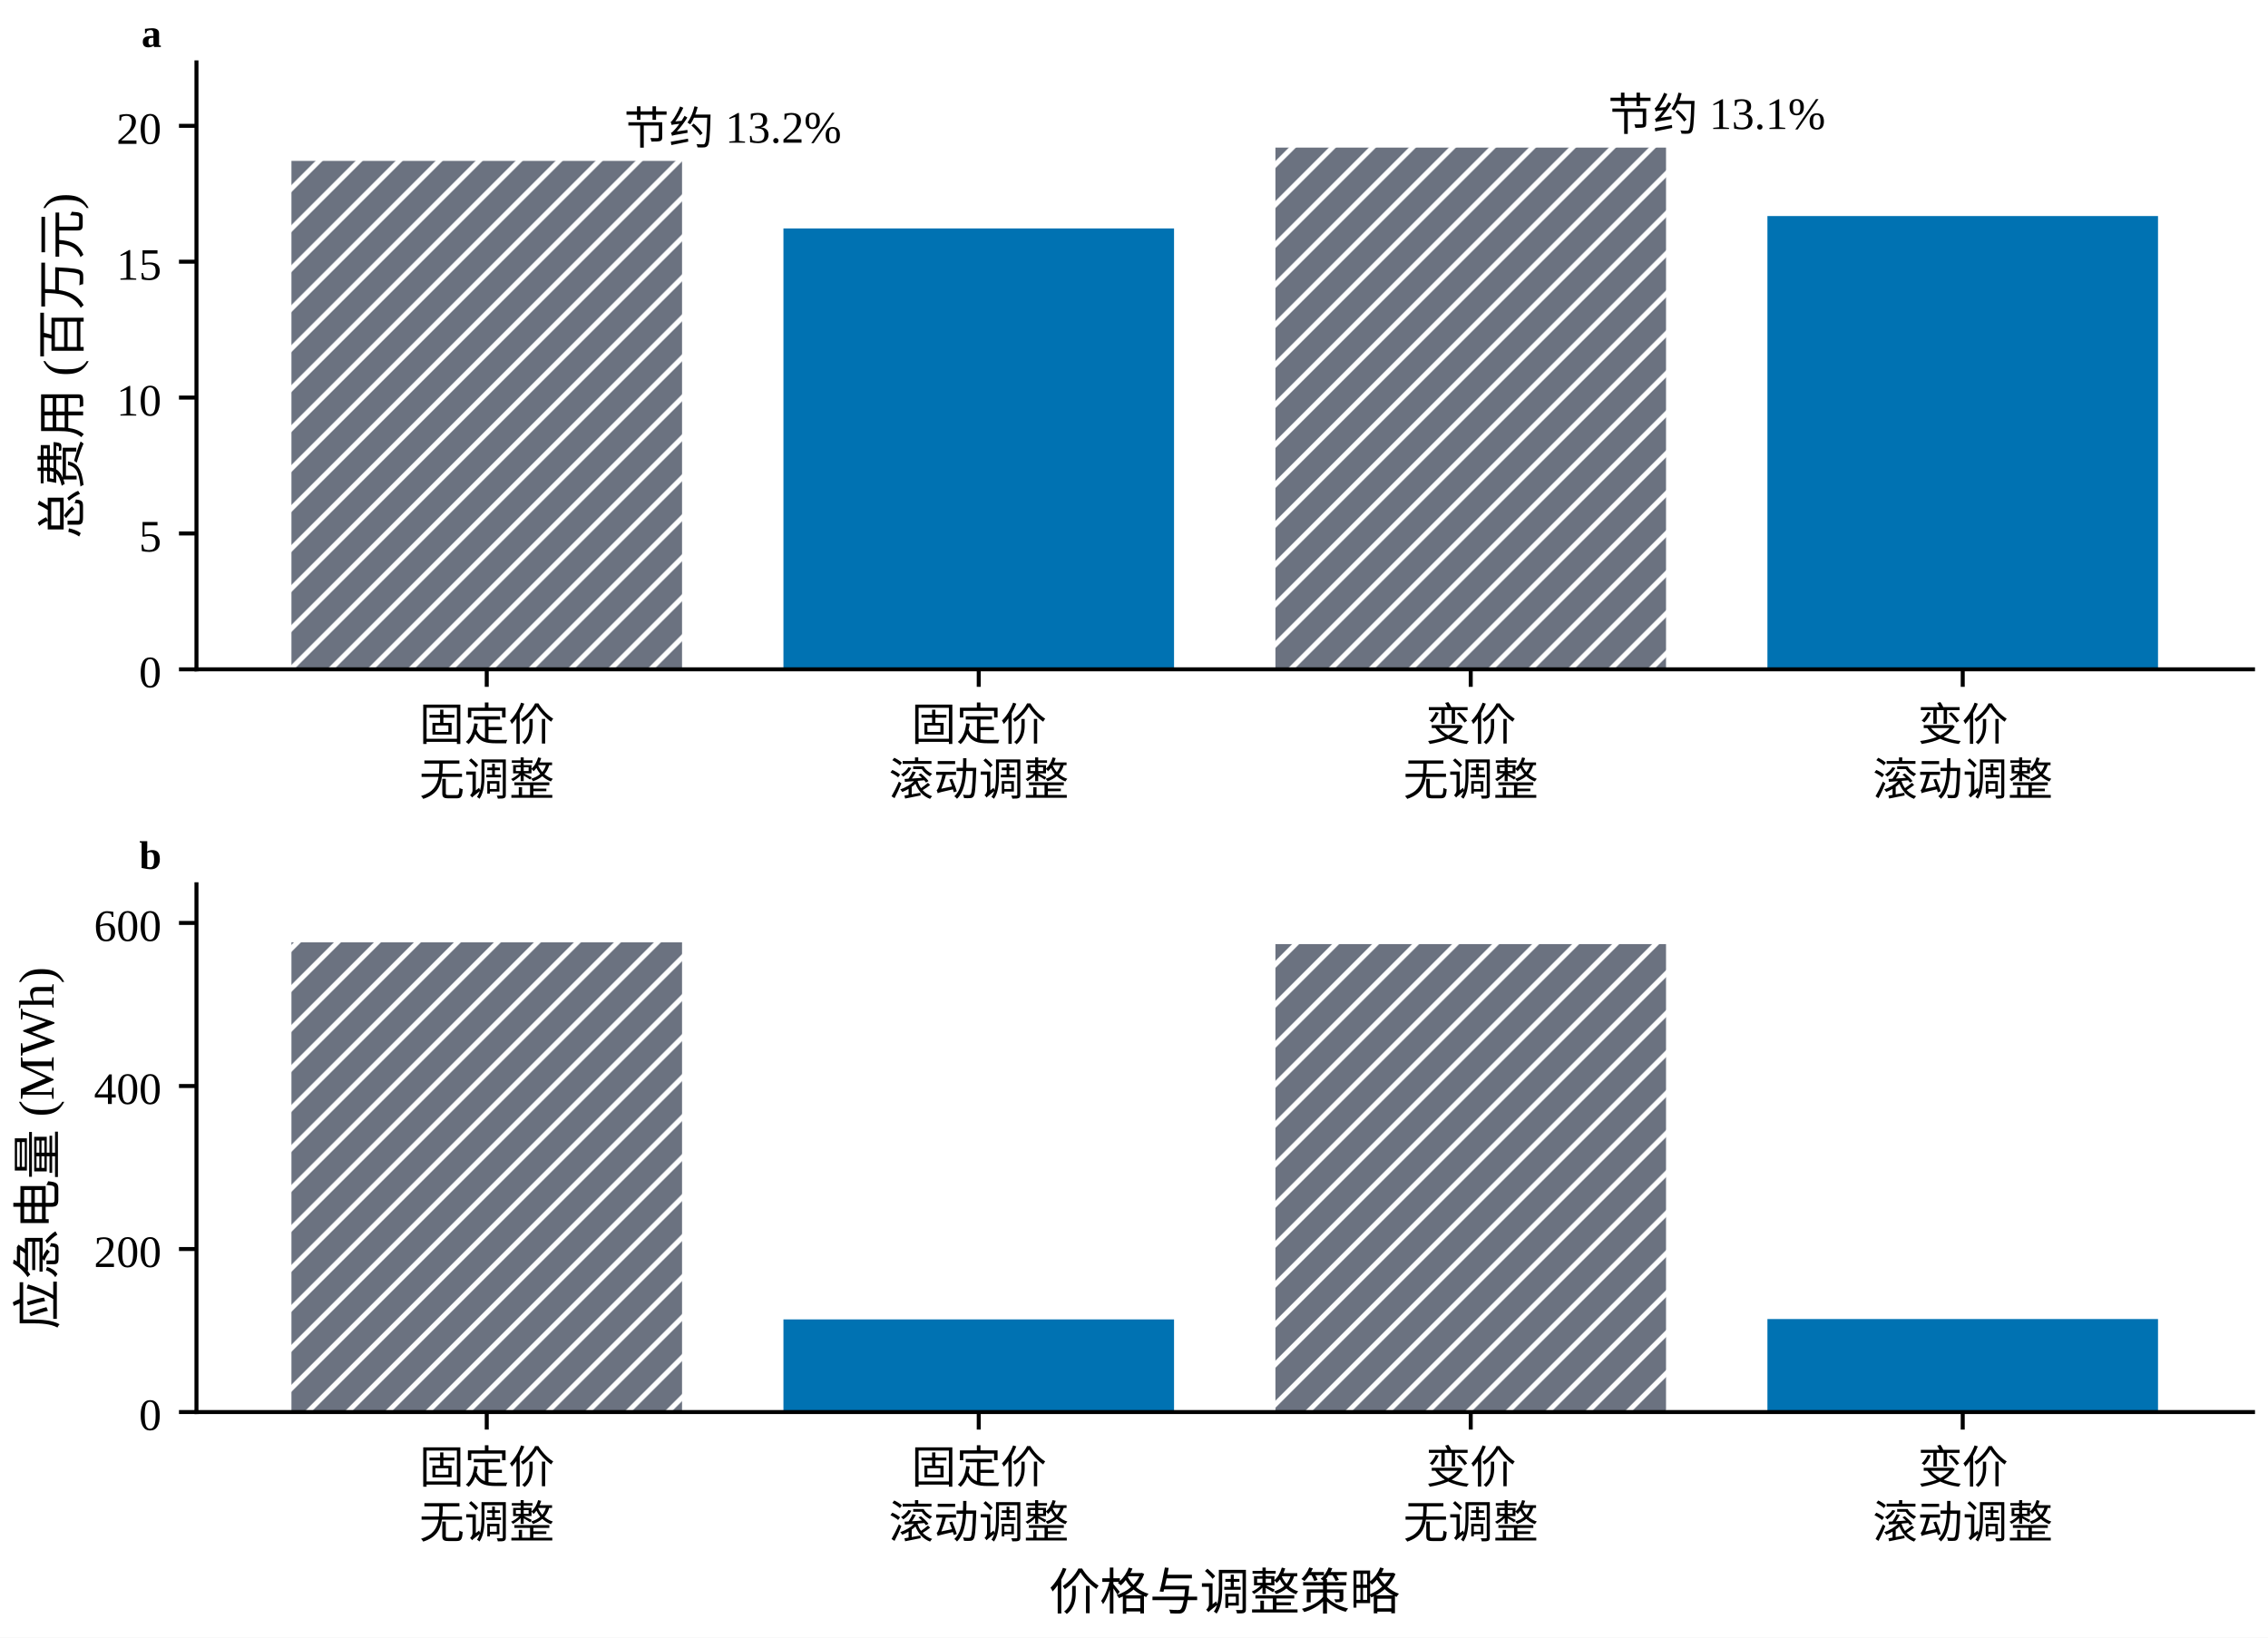
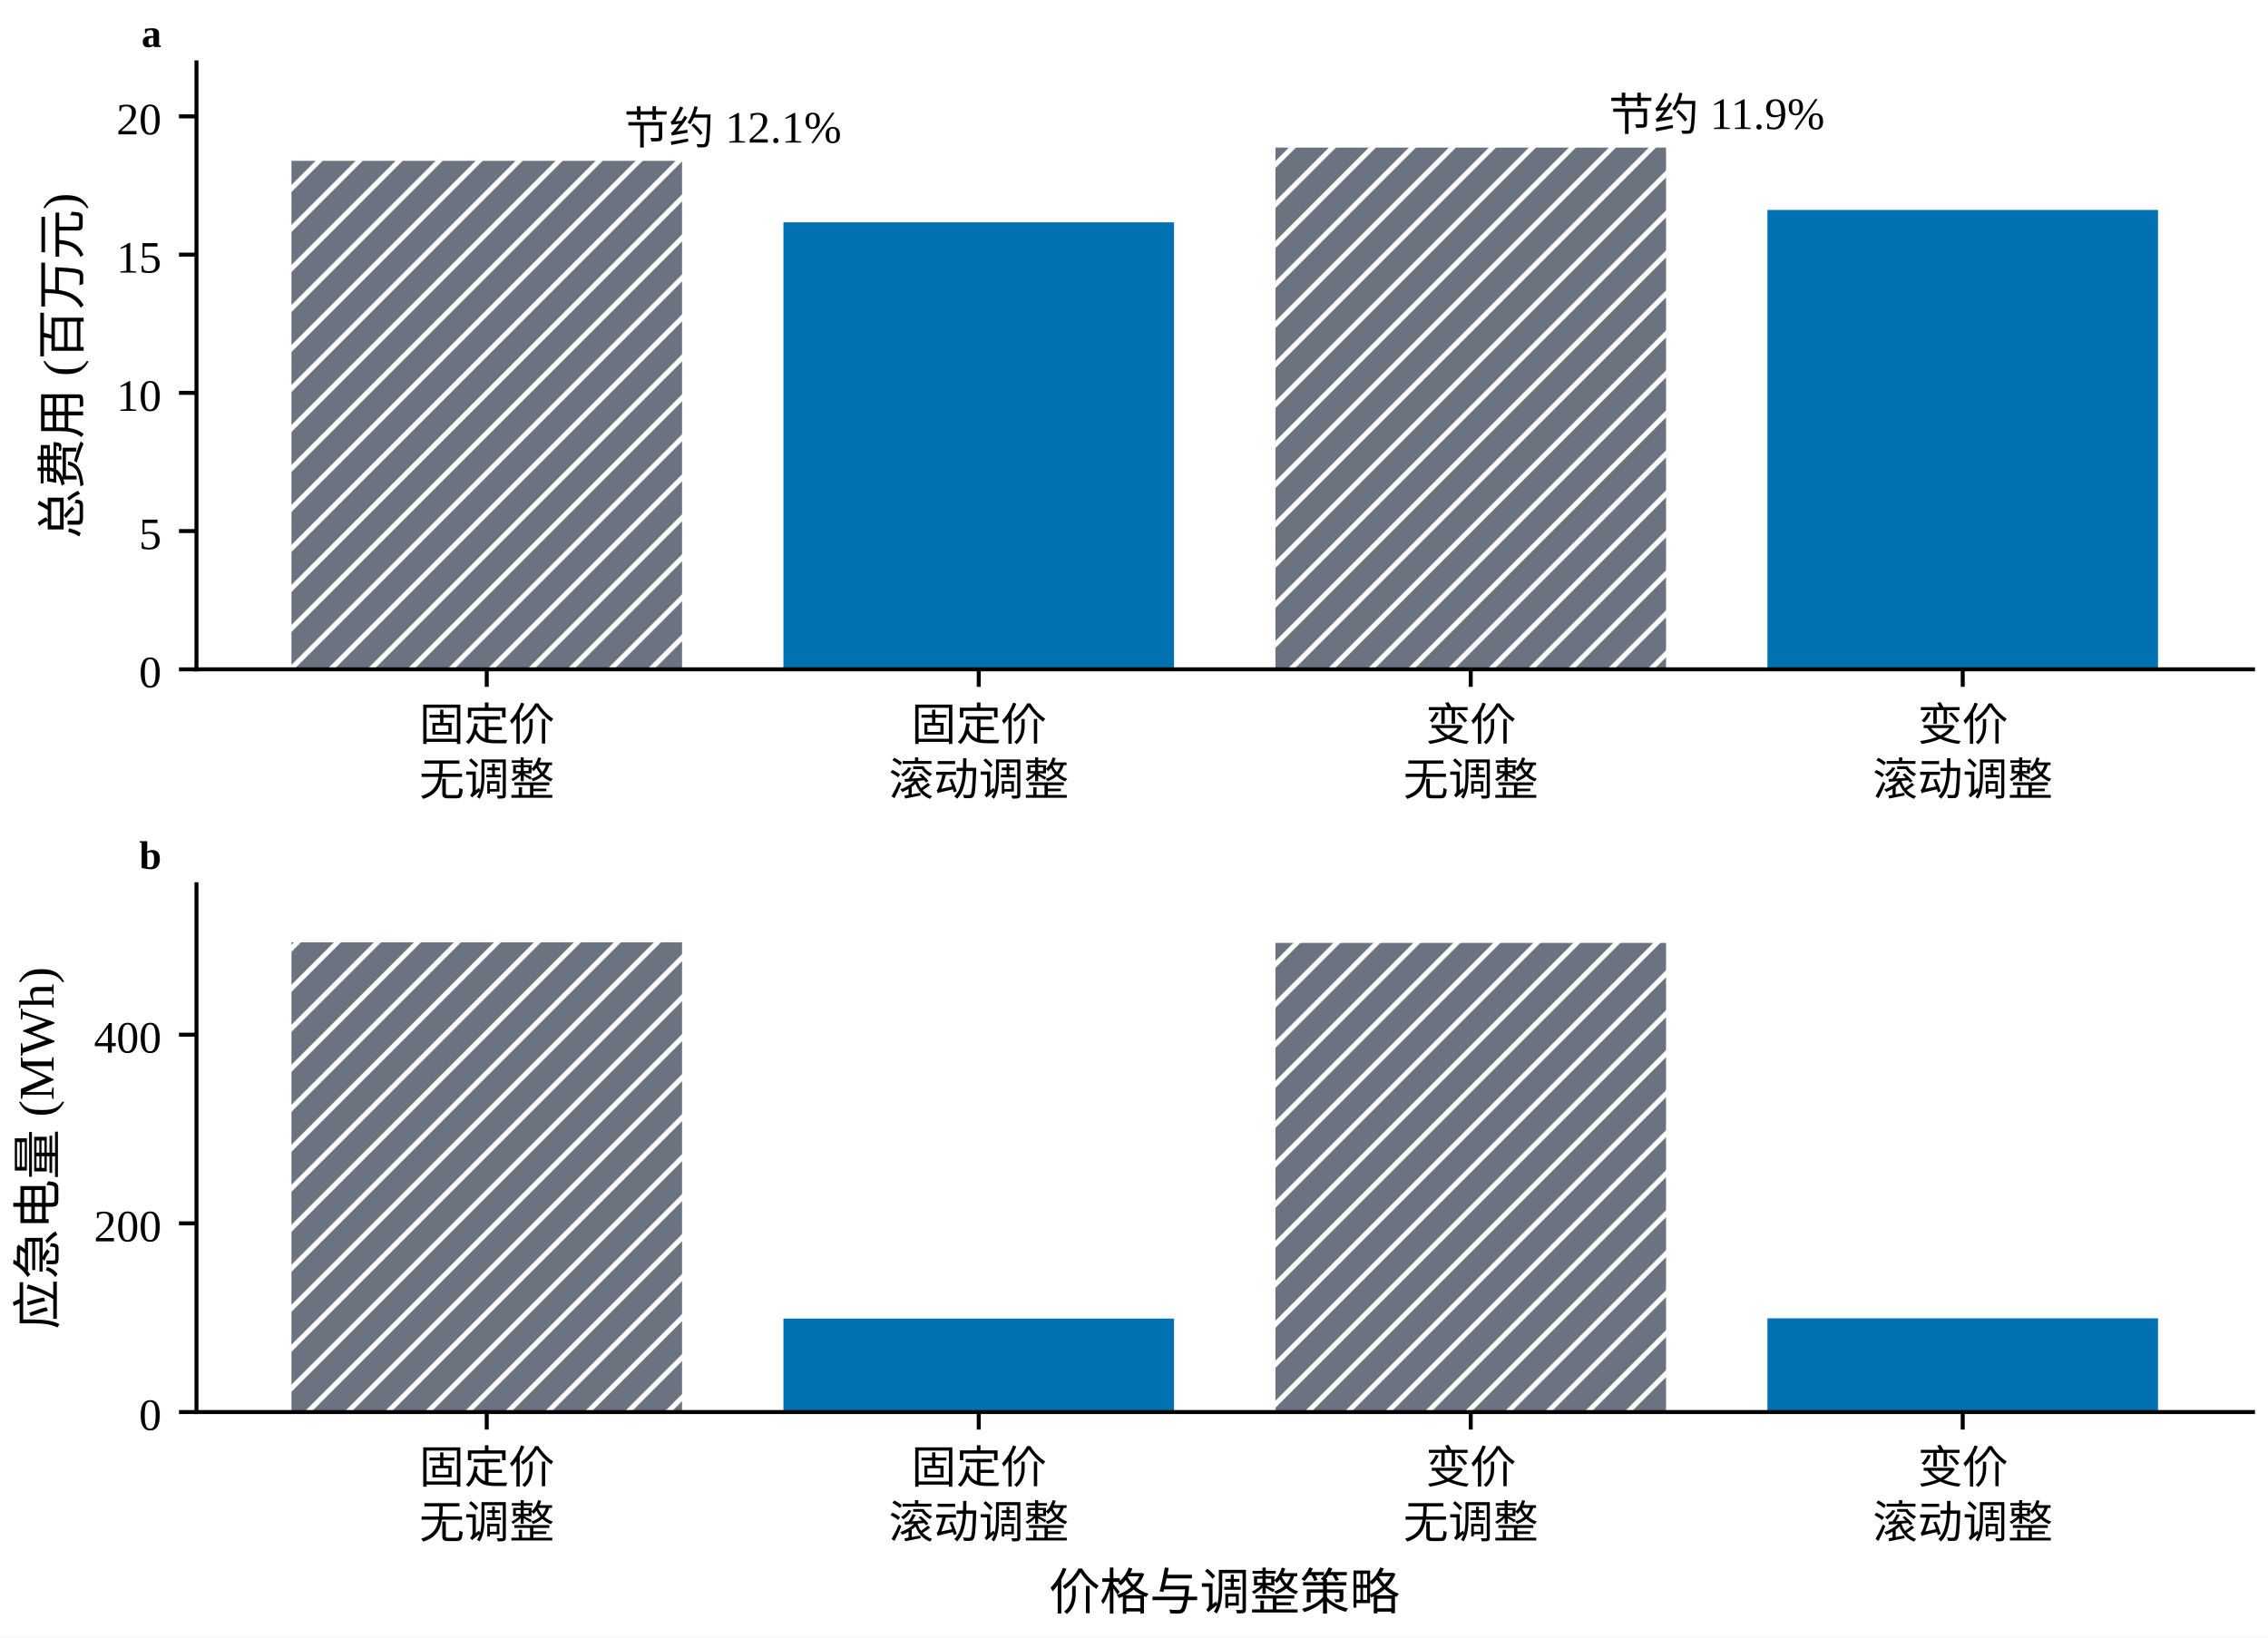
<svg xmlns="http://www.w3.org/2000/svg" xmlns:xlink="http://www.w3.org/1999/xlink" width="453.6pt" height="327.6pt" viewBox="0 0 453.6 327.6" version="1.1">
  <defs>
    <style type="text/css">*{stroke-linejoin: round; stroke-linecap: butt}</style>
  </defs>
  <g id="figure_1">
    <g id="patch_1">
      <path d="M 0 327.6  L 453.6 327.6  L 453.6 0  L 0 0  z " style="fill: #ffffff" />
    </g>
    <g id="axes_1">
      <g id="patch_2">
        <path d="M 39.294 133.898  L 450.6 133.898  L 450.6 12.48  L 39.294 12.48  z " style="fill: #ffffff" />
      </g>
      <g id="patch_3">
-         <path d="M 57.99 133.898  L 136.709 133.898  L 136.709 31.893  L 57.99 31.893  z " clip-path="url(#p690692a983)" style="fill: url(#hf23337e034); stroke: #ffffff; stroke-width: 0.6; stroke-linejoin: miter" />
+         <path d="M 57.99 133.898  L 136.709 133.898  L 136.709 31.871  L 57.99 31.871  z " clip-path="url(#pea4f61c5d0)" style="fill: url(#hc4ce5d7f12); stroke: #ffffff; stroke-width: 0.6; stroke-linejoin: miter" />
      </g>
      <g id="patch_4">
-         <path d="M 156.388 133.898  L 235.107 133.898  L 235.107 45.399  L 156.388 45.399  z " clip-path="url(#p690692a983)" style="fill: #0072b2; stroke: #ffffff; stroke-width: 0.6; stroke-linejoin: miter" />
+         <path d="M 156.388 133.898  L 235.107 133.898  L 235.107 44.172  L 156.388 44.172  z " clip-path="url(#pea4f61c5d0)" style="fill: #0072b2; stroke: #ffffff; stroke-width: 0.6; stroke-linejoin: miter" />
      </g>
      <g id="patch_5">
-         <path d="M 254.787 133.898  L 333.506 133.898  L 333.506 29.228  L 254.787 29.228  z " clip-path="url(#p690692a983)" style="fill: url(#hf23337e034); stroke: #ffffff; stroke-width: 0.6; stroke-linejoin: miter" />
+         <path d="M 254.787 133.898  L 333.506 133.898  L 333.506 29.228  L 254.787 29.228  z " clip-path="url(#pea4f61c5d0)" style="fill: url(#hc4ce5d7f12); stroke: #ffffff; stroke-width: 0.6; stroke-linejoin: miter" />
      </g>
      <g id="patch_6">
-         <path d="M 353.185 133.898  L 431.904 133.898  L 431.904 42.923  L 353.185 42.923  z " clip-path="url(#p690692a983)" style="fill: #0072b2; stroke: #ffffff; stroke-width: 0.6; stroke-linejoin: miter" />
+         <path d="M 353.185 133.898  L 431.904 133.898  L 431.904 41.694  L 353.185 41.694  z " clip-path="url(#pea4f61c5d0)" style="fill: #0072b2; stroke: #ffffff; stroke-width: 0.6; stroke-linejoin: miter" />
      </g>
      <g id="matplotlib.axis_1">
        <g id="xtick_1">
          <g id="line2d_1">
            <defs>
-               <path id="ma1a6784e92" d="M 0 0  L 0 3.5  " style="stroke: #000000; stroke-width: 0.8" />
+               <path id="m9870c9f4fb" d="M 0 0  L 0 3.5  " style="stroke: #000000; stroke-width: 0.8" />
            </defs>
            <g>
-               <use xlink:href="#ma1a6784e92" x="97.349" y="133.898" style="stroke: #000000; stroke-width: 0.8" />
+               <use xlink:href="#m9870c9f4fb" x="97.349" y="133.898" style="stroke: #000000; stroke-width: 0.8" />
            </g>
          </g>
          <g id="text_1">
            <text style="font-size: 9px; font-family: 'Noto Serif SC', 'Times New Roman', 'Times', 'DejaVu Serif', serif" transform="translate(83.84911 148.0983)">固定价</text>
            <text style="font-size: 9px; font-family: 'Noto Serif SC', 'Times New Roman', 'Times', 'DejaVu Serif', serif" transform="translate(83.84911 159.0783)">无调整</text>
          </g>
        </g>
        <g id="xtick_2">
          <g id="line2d_2">
            <g>
-               <use xlink:href="#ma1a6784e92" x="195.748" y="133.898" style="stroke: #000000; stroke-width: 0.8" />
+               <use xlink:href="#m9870c9f4fb" x="195.748" y="133.898" style="stroke: #000000; stroke-width: 0.8" />
            </g>
          </g>
          <g id="text_2">
            <text style="font-size: 9px; font-family: 'Noto Serif SC', 'Times New Roman', 'Times', 'DejaVu Serif', serif" transform="translate(182.2476 148.0983)">固定价</text>
            <text style="font-size: 9px; font-family: 'Noto Serif SC', 'Times New Roman', 'Times', 'DejaVu Serif', serif" transform="translate(177.7476 159.0783)">滚动调整</text>
          </g>
        </g>
        <g id="xtick_3">
          <g id="line2d_3">
            <g>
-               <use xlink:href="#ma1a6784e92" x="294.146" y="133.898" style="stroke: #000000; stroke-width: 0.8" />
+               <use xlink:href="#m9870c9f4fb" x="294.146" y="133.898" style="stroke: #000000; stroke-width: 0.8" />
            </g>
          </g>
          <g id="text_3">
            <text style="font-size: 9px; font-family: 'Noto Serif SC', 'Times New Roman', 'Times', 'DejaVu Serif', serif" transform="translate(285.1461 148.0983)">变价</text>
            <text style="font-size: 9px; font-family: 'Noto Serif SC', 'Times New Roman', 'Times', 'DejaVu Serif', serif" transform="translate(280.6461 159.0783)">无调整</text>
          </g>
        </g>
        <g id="xtick_4">
          <g id="line2d_4">
            <g>
-               <use xlink:href="#ma1a6784e92" x="392.545" y="133.898" style="stroke: #000000; stroke-width: 0.8" />
+               <use xlink:href="#m9870c9f4fb" x="392.545" y="133.898" style="stroke: #000000; stroke-width: 0.8" />
            </g>
          </g>
          <g id="text_4">
            <text style="font-size: 9px; font-family: 'Noto Serif SC', 'Times New Roman', 'Times', 'DejaVu Serif', serif" transform="translate(383.5446 148.0983)">变价</text>
            <text style="font-size: 9px; font-family: 'Noto Serif SC', 'Times New Roman', 'Times', 'DejaVu Serif', serif" transform="translate(374.5446 159.0783)">滚动调整</text>
          </g>
        </g>
      </g>
      <g id="matplotlib.axis_2">
        <g id="ytick_1">
          <g id="line2d_5">
            <defs>
-               <path id="m9433eb48ee" d="M 0 0  L -3.5 0  " style="stroke: #000000; stroke-width: 0.8" />
+               <path id="m24b60ed4b4" d="M 0 0  L -3.5 0  " style="stroke: #000000; stroke-width: 0.8" />
            </defs>
            <g>
-               <use xlink:href="#m9433eb48ee" x="39.294" y="133.898" style="stroke: #000000; stroke-width: 0.8" />
+               <use xlink:href="#m24b60ed4b4" x="39.294" y="133.898" style="stroke: #000000; stroke-width: 0.8" />
            </g>
          </g>
          <g id="text_5">
            <text style="font-size: 9px; font-family: 'Noto Serif SC', 'Times New Roman', 'Times', 'DejaVu Serif', serif; text-anchor: end" x="32.294" y="137.498" transform="rotate(-0 32.29399 137.4983)">0</text>
          </g>
        </g>
        <g id="ytick_2">
          <g id="line2d_6">
            <g>
-               <use xlink:href="#m9433eb48ee" x="39.294" y="106.717" style="stroke: #000000; stroke-width: 0.8" />
+               <use xlink:href="#m24b60ed4b4" x="39.294" y="106.243" style="stroke: #000000; stroke-width: 0.8" />
            </g>
          </g>
          <g id="text_6">
-             <text style="font-size: 9px; font-family: 'Noto Serif SC', 'Times New Roman', 'Times', 'DejaVu Serif', serif; text-anchor: end" x="32.294" y="110.317" transform="rotate(-0 32.29399 110.3175)">5</text>
+             <text style="font-size: 9px; font-family: 'Noto Serif SC', 'Times New Roman', 'Times', 'DejaVu Serif', serif; text-anchor: end" x="32.294" y="109.843" transform="rotate(-0 32.29399 109.8433)">5</text>
          </g>
        </g>
        <g id="ytick_3">
          <g id="line2d_7">
            <g>
-               <use xlink:href="#m9433eb48ee" x="39.294" y="79.537" style="stroke: #000000; stroke-width: 0.8" />
+               <use xlink:href="#m24b60ed4b4" x="39.294" y="78.588" style="stroke: #000000; stroke-width: 0.8" />
            </g>
          </g>
          <g id="text_7">
-             <text style="font-size: 9px; font-family: 'Noto Serif SC', 'Times New Roman', 'Times', 'DejaVu Serif', serif; text-anchor: end" x="32.294" y="83.137" transform="rotate(-0 32.29399 83.13661)">10</text>
+             <text style="font-size: 9px; font-family: 'Noto Serif SC', 'Times New Roman', 'Times', 'DejaVu Serif', serif; text-anchor: end" x="32.294" y="82.188" transform="rotate(-0 32.29399 82.1883)">10</text>
          </g>
        </g>
        <g id="ytick_4">
          <g id="line2d_8">
            <g>
-               <use xlink:href="#m9433eb48ee" x="39.294" y="52.356" style="stroke: #000000; stroke-width: 0.8" />
+               <use xlink:href="#m24b60ed4b4" x="39.294" y="50.933" style="stroke: #000000; stroke-width: 0.8" />
            </g>
          </g>
          <g id="text_8">
-             <text style="font-size: 9px; font-family: 'Noto Serif SC', 'Times New Roman', 'Times', 'DejaVu Serif', serif; text-anchor: end" x="32.294" y="55.956" transform="rotate(-0 32.29399 55.95575)">15</text>
+             <text style="font-size: 9px; font-family: 'Noto Serif SC', 'Times New Roman', 'Times', 'DejaVu Serif', serif; text-anchor: end" x="32.294" y="54.533" transform="rotate(-0 32.29399 54.53328)">15</text>
          </g>
        </g>
        <g id="ytick_5">
          <g id="line2d_9">
            <g>
-               <use xlink:href="#m9433eb48ee" x="39.294" y="25.175" style="stroke: #000000; stroke-width: 0.8" />
+               <use xlink:href="#m24b60ed4b4" x="39.294" y="23.278" style="stroke: #000000; stroke-width: 0.8" />
            </g>
          </g>
          <g id="text_9">
-             <text style="font-size: 9px; font-family: 'Noto Serif SC', 'Times New Roman', 'Times', 'DejaVu Serif', serif; text-anchor: end" x="32.294" y="28.775" transform="rotate(-0 32.29399 28.77489)">20</text>
+             <text style="font-size: 9px; font-family: 'Noto Serif SC', 'Times New Roman', 'Times', 'DejaVu Serif', serif; text-anchor: end" x="32.294" y="26.878" transform="rotate(-0 32.29399 26.87827)">20</text>
          </g>
        </g>
        <g id="text_10">
          <text style="font-size: 10px; font-family: 'Noto Serif SC', 'Times New Roman', 'Times', 'DejaVu Serif', serif; text-anchor: middle" x="15.919" y="73.189" transform="rotate(-90 15.91915 73.18929)">总费用 (百万元)</text>
        </g>
      </g>
      <g id="patch_7">
        <path d="M 39.294 133.898  L 39.294 12.48  " style="fill: none; stroke: #000000; stroke-width: 0.8; stroke-linejoin: miter; stroke-linecap: square" />
      </g>
      <g id="patch_8">
        <path d="M 39.294 133.898  L 450.6 133.898  " style="fill: none; stroke: #000000; stroke-width: 0.8; stroke-linejoin: miter; stroke-linecap: square" />
      </g>
      <g id="text_11">
-         <text style="font-size: 9px; font-family: 'Noto Serif SC', 'Times New Roman', 'Times', 'DejaVu Serif', serif; text-anchor: middle" x="146.548" y="28.833" transform="rotate(-0 146.5484 28.83294)">节约 13.2%</text>
+         <text style="font-size: 9px; font-family: 'Noto Serif SC', 'Times New Roman', 'Times', 'DejaVu Serif', serif; text-anchor: middle" x="146.548" y="28.811" transform="rotate(-0 146.5484 28.81053)">节约 12.1%</text>
      </g>
      <g id="text_12">
-         <text style="font-size: 9px; font-family: 'Noto Serif SC', 'Times New Roman', 'Times', 'DejaVu Serif', serif; text-anchor: middle" x="343.345" y="26.087" transform="rotate(-0 343.3454 26.08744)">节约 13.1%</text>
+         <text style="font-size: 9px; font-family: 'Noto Serif SC', 'Times New Roman', 'Times', 'DejaVu Serif', serif; text-anchor: middle" x="343.345" y="26.087" transform="rotate(-0 343.3454 26.08744)">节约 11.9%</text>
      </g>
      <g id="text_13">
        <text style="font-weight: 700; font-size: 8px; font-family: 'Noto Serif SC', 'Times New Roman', 'Times', 'DejaVu Serif', serif; text-anchor: end" x="32.294" y="9.4" transform="rotate(-0 32.29399 9.40024)">a</text>
      </g>
    </g>
    <g id="axes_2">
      <g id="patch_9">
        <path d="M 39.294 282.48  L 450.6 282.48  L 450.6 176.899  L 39.294 176.899  z " style="fill: #ffffff" />
      </g>
      <g id="patch_10">
-         <path d="M 57.99 282.48  L 136.709 282.48  L 136.709 188.211  L 57.99 188.211  z " clip-path="url(#pac38428f8f)" style="fill: url(#hf23337e034); stroke: #ffffff; stroke-width: 0.6; stroke-linejoin: miter" />
+         <path d="M 57.99 282.48  L 136.709 282.48  L 136.709 188.211  L 57.99 188.211  z " clip-path="url(#p2218cebc8e)" style="fill: url(#hc4ce5d7f12); stroke: #ffffff; stroke-width: 0.6; stroke-linejoin: miter" />
      </g>
      <g id="patch_11">
-         <path d="M 156.388 282.48  L 235.107 282.48  L 235.107 263.652  L 156.388 263.652  z " clip-path="url(#pac38428f8f)" style="fill: #0072b2; stroke: #ffffff; stroke-width: 0.6; stroke-linejoin: miter" />
+         <path d="M 156.388 282.48  L 235.107 282.48  L 235.107 263.473  L 156.388 263.473  z " clip-path="url(#p2218cebc8e)" style="fill: #0072b2; stroke: #ffffff; stroke-width: 0.6; stroke-linejoin: miter" />
      </g>
      <g id="patch_12">
-         <path d="M 254.787 282.48  L 333.506 282.48  L 333.506 188.567  L 254.787 188.567  z " clip-path="url(#pac38428f8f)" style="fill: url(#hf23337e034); stroke: #ffffff; stroke-width: 0.6; stroke-linejoin: miter" />
+         <path d="M 254.787 282.48  L 333.506 282.48  L 333.506 188.326  L 254.787 188.326  z " clip-path="url(#p2218cebc8e)" style="fill: url(#hc4ce5d7f12); stroke: #ffffff; stroke-width: 0.6; stroke-linejoin: miter" />
      </g>
      <g id="patch_13">
-         <path d="M 353.185 282.48  L 431.904 282.48  L 431.904 263.574  L 353.185 263.574  z " clip-path="url(#pac38428f8f)" style="fill: #0072b2; stroke: #ffffff; stroke-width: 0.6; stroke-linejoin: miter" />
+         <path d="M 353.185 282.48  L 431.904 282.48  L 431.904 263.43  L 353.185 263.43  z " clip-path="url(#p2218cebc8e)" style="fill: #0072b2; stroke: #ffffff; stroke-width: 0.6; stroke-linejoin: miter" />
      </g>
      <g id="matplotlib.axis_3">
        <g id="xtick_5">
          <g id="line2d_10">
            <g>
-               <use xlink:href="#ma1a6784e92" x="97.349" y="282.48" style="stroke: #000000; stroke-width: 0.8" />
+               <use xlink:href="#m9870c9f4fb" x="97.349" y="282.48" style="stroke: #000000; stroke-width: 0.8" />
            </g>
          </g>
          <g id="text_14">
            <text style="font-size: 9px; font-family: 'Noto Serif SC', 'Times New Roman', 'Times', 'DejaVu Serif', serif" transform="translate(83.84911 296.6798)">固定价</text>
            <text style="font-size: 9px; font-family: 'Noto Serif SC', 'Times New Roman', 'Times', 'DejaVu Serif', serif" transform="translate(83.84911 307.6598)">无调整</text>
          </g>
        </g>
        <g id="xtick_6">
          <g id="line2d_11">
            <g>
-               <use xlink:href="#ma1a6784e92" x="195.748" y="282.48" style="stroke: #000000; stroke-width: 0.8" />
+               <use xlink:href="#m9870c9f4fb" x="195.748" y="282.48" style="stroke: #000000; stroke-width: 0.8" />
            </g>
          </g>
          <g id="text_15">
            <text style="font-size: 9px; font-family: 'Noto Serif SC', 'Times New Roman', 'Times', 'DejaVu Serif', serif" transform="translate(182.2476 296.6798)">固定价</text>
            <text style="font-size: 9px; font-family: 'Noto Serif SC', 'Times New Roman', 'Times', 'DejaVu Serif', serif" transform="translate(177.7476 307.6598)">滚动调整</text>
          </g>
        </g>
        <g id="xtick_7">
          <g id="line2d_12">
            <g>
-               <use xlink:href="#ma1a6784e92" x="294.146" y="282.48" style="stroke: #000000; stroke-width: 0.8" />
+               <use xlink:href="#m9870c9f4fb" x="294.146" y="282.48" style="stroke: #000000; stroke-width: 0.8" />
            </g>
          </g>
          <g id="text_16">
            <text style="font-size: 9px; font-family: 'Noto Serif SC', 'Times New Roman', 'Times', 'DejaVu Serif', serif" transform="translate(285.1461 296.6798)">变价</text>
            <text style="font-size: 9px; font-family: 'Noto Serif SC', 'Times New Roman', 'Times', 'DejaVu Serif', serif" transform="translate(280.6461 307.6598)">无调整</text>
          </g>
        </g>
        <g id="xtick_8">
          <g id="line2d_13">
            <g>
-               <use xlink:href="#ma1a6784e92" x="392.545" y="282.48" style="stroke: #000000; stroke-width: 0.8" />
+               <use xlink:href="#m9870c9f4fb" x="392.545" y="282.48" style="stroke: #000000; stroke-width: 0.8" />
            </g>
          </g>
          <g id="text_17">
            <text style="font-size: 9px; font-family: 'Noto Serif SC', 'Times New Roman', 'Times', 'DejaVu Serif', serif" transform="translate(383.5446 296.6798)">变价</text>
            <text style="font-size: 9px; font-family: 'Noto Serif SC', 'Times New Roman', 'Times', 'DejaVu Serif', serif" transform="translate(374.5446 307.6598)">滚动调整</text>
          </g>
        </g>
        <g id="text_18">
          <text style="font-size: 10px; font-family: 'Noto Serif SC', 'Times New Roman', 'Times', 'DejaVu Serif', serif; text-anchor: middle" x="244.947" y="322" transform="rotate(-0 244.9469 321.9998)">价格与调整策略</text>
        </g>
      </g>
      <g id="matplotlib.axis_4">
        <g id="ytick_6">
          <g id="line2d_14">
            <g>
-               <use xlink:href="#m9433eb48ee" x="39.294" y="282.48" style="stroke: #000000; stroke-width: 0.8" />
+               <use xlink:href="#m24b60ed4b4" x="39.294" y="282.48" style="stroke: #000000; stroke-width: 0.8" />
            </g>
          </g>
          <g id="text_19">
            <text style="font-size: 9px; font-family: 'Noto Serif SC', 'Times New Roman', 'Times', 'DejaVu Serif', serif; text-anchor: end" x="32.294" y="286.08" transform="rotate(-0 32.29399 286.0798)">0</text>
          </g>
        </g>
        <g id="ytick_7">
          <g id="line2d_15">
            <g>
-               <use xlink:href="#m9433eb48ee" x="39.294" y="249.865" style="stroke: #000000; stroke-width: 0.8" />
+               <use xlink:href="#m24b60ed4b4" x="39.294" y="244.732" style="stroke: #000000; stroke-width: 0.8" />
            </g>
          </g>
          <g id="text_20">
-             <text style="font-size: 9px; font-family: 'Noto Serif SC', 'Times New Roman', 'Times', 'DejaVu Serif', serif; text-anchor: end" x="32.294" y="253.465" transform="rotate(-0 32.29399 253.4654)">200</text>
+             <text style="font-size: 9px; font-family: 'Noto Serif SC', 'Times New Roman', 'Times', 'DejaVu Serif', serif; text-anchor: end" x="32.294" y="248.332" transform="rotate(-0 32.29399 248.3316)">200</text>
          </g>
        </g>
        <g id="ytick_8">
          <g id="line2d_16">
            <g>
-               <use xlink:href="#m9433eb48ee" x="39.294" y="217.251" style="stroke: #000000; stroke-width: 0.8" />
+               <use xlink:href="#m24b60ed4b4" x="39.294" y="206.984" style="stroke: #000000; stroke-width: 0.8" />
            </g>
          </g>
          <g id="text_21">
-             <text style="font-size: 9px; font-family: 'Noto Serif SC', 'Times New Roman', 'Times', 'DejaVu Serif', serif; text-anchor: end" x="32.294" y="220.851" transform="rotate(-0 32.29399 220.8511)">400</text>
-           </g>
-         </g>
-         <g id="ytick_9">
-           <g id="line2d_17">
-             <g>
-               <use xlink:href="#m9433eb48ee" x="39.294" y="184.637" style="stroke: #000000; stroke-width: 0.8" />
-             </g>
-           </g>
-           <g id="text_22">
-             <text style="font-size: 9px; font-family: 'Noto Serif SC', 'Times New Roman', 'Times', 'DejaVu Serif', serif; text-anchor: end" x="32.294" y="188.237" transform="rotate(-0 32.29399 188.2368)">600</text>
-           </g>
-         </g>
-         <g id="text_23">
+             <text style="font-size: 9px; font-family: 'Noto Serif SC', 'Times New Roman', 'Times', 'DejaVu Serif', serif; text-anchor: end" x="32.294" y="210.584" transform="rotate(-0 32.29399 210.5835)">400</text>
+           </g>
+         </g>
+         <g id="text_22">
          <text style="font-size: 10px; font-family: 'Noto Serif SC', 'Times New Roman', 'Times', 'DejaVu Serif', serif; text-anchor: middle" x="11.041" y="229.689" transform="rotate(-90 11.04087 229.6893)">应急电量 (MWh)</text>
        </g>
      </g>
      <g id="patch_14">
        <path d="M 39.294 282.48  L 39.294 176.899  " style="fill: none; stroke: #000000; stroke-width: 0.8; stroke-linejoin: miter; stroke-linecap: square" />
      </g>
      <g id="patch_15">
        <path d="M 39.294 282.48  L 450.6 282.48  " style="fill: none; stroke: #000000; stroke-width: 0.8; stroke-linejoin: miter; stroke-linecap: square" />
      </g>
-       <g id="text_24">
+       <g id="text_23">
        <text style="font-weight: 700; font-size: 8px; font-family: 'Noto Serif SC', 'Times New Roman', 'Times', 'DejaVu Serif', serif; text-anchor: end" x="32.294" y="173.819" transform="rotate(-0 32.29399 173.8188)">b</text>
      </g>
    </g>
  </g>
  <defs>
-     <clipPath id="p690692a983">
+     <clipPath id="pea4f61c5d0">
      <rect x="39.294" y="12.48" width="411.306" height="121.418" />
    </clipPath>
-     <clipPath id="pac38428f8f">
+     <clipPath id="p2218cebc8e">
      <rect x="39.294" y="176.899" width="411.306" height="105.581" />
    </clipPath>
  </defs>
  <defs>
-     <pattern id="hf23337e034" patternUnits="userSpaceOnUse" x="0" y="0" width="72" height="72">
+     <pattern id="hc4ce5d7f12" patternUnits="userSpaceOnUse" x="0" y="0" width="72" height="72">
      <rect x="0" y="0" width="73" height="73" fill="#6b7280" />
      <path d="M -36 36  L 36 -36  M -32 40  L 40 -32  M -28 44  L 44 -28  M -24 48  L 48 -24  M -20 52  L 52 -20  M -16 56  L 56 -16  M -12 60  L 60 -12  M -8 64  L 64 -8  M -4 68  L 68 -4  M 0 72  L 72 0  M 4 76  L 76 4  M 8 80  L 80 8  M 12 84  L 84 12  M 16 88  L 88 16  M 20 92  L 92 20  M 24 96  L 96 24  M 28 100  L 100 28  M 32 104  L 104 32  M 36 108  L 108 36  " style="fill: #ffffff; stroke: #ffffff; stroke-width: 1.0; stroke-linecap: butt; stroke-linejoin: miter" />
    </pattern>
  </defs>
</svg>
